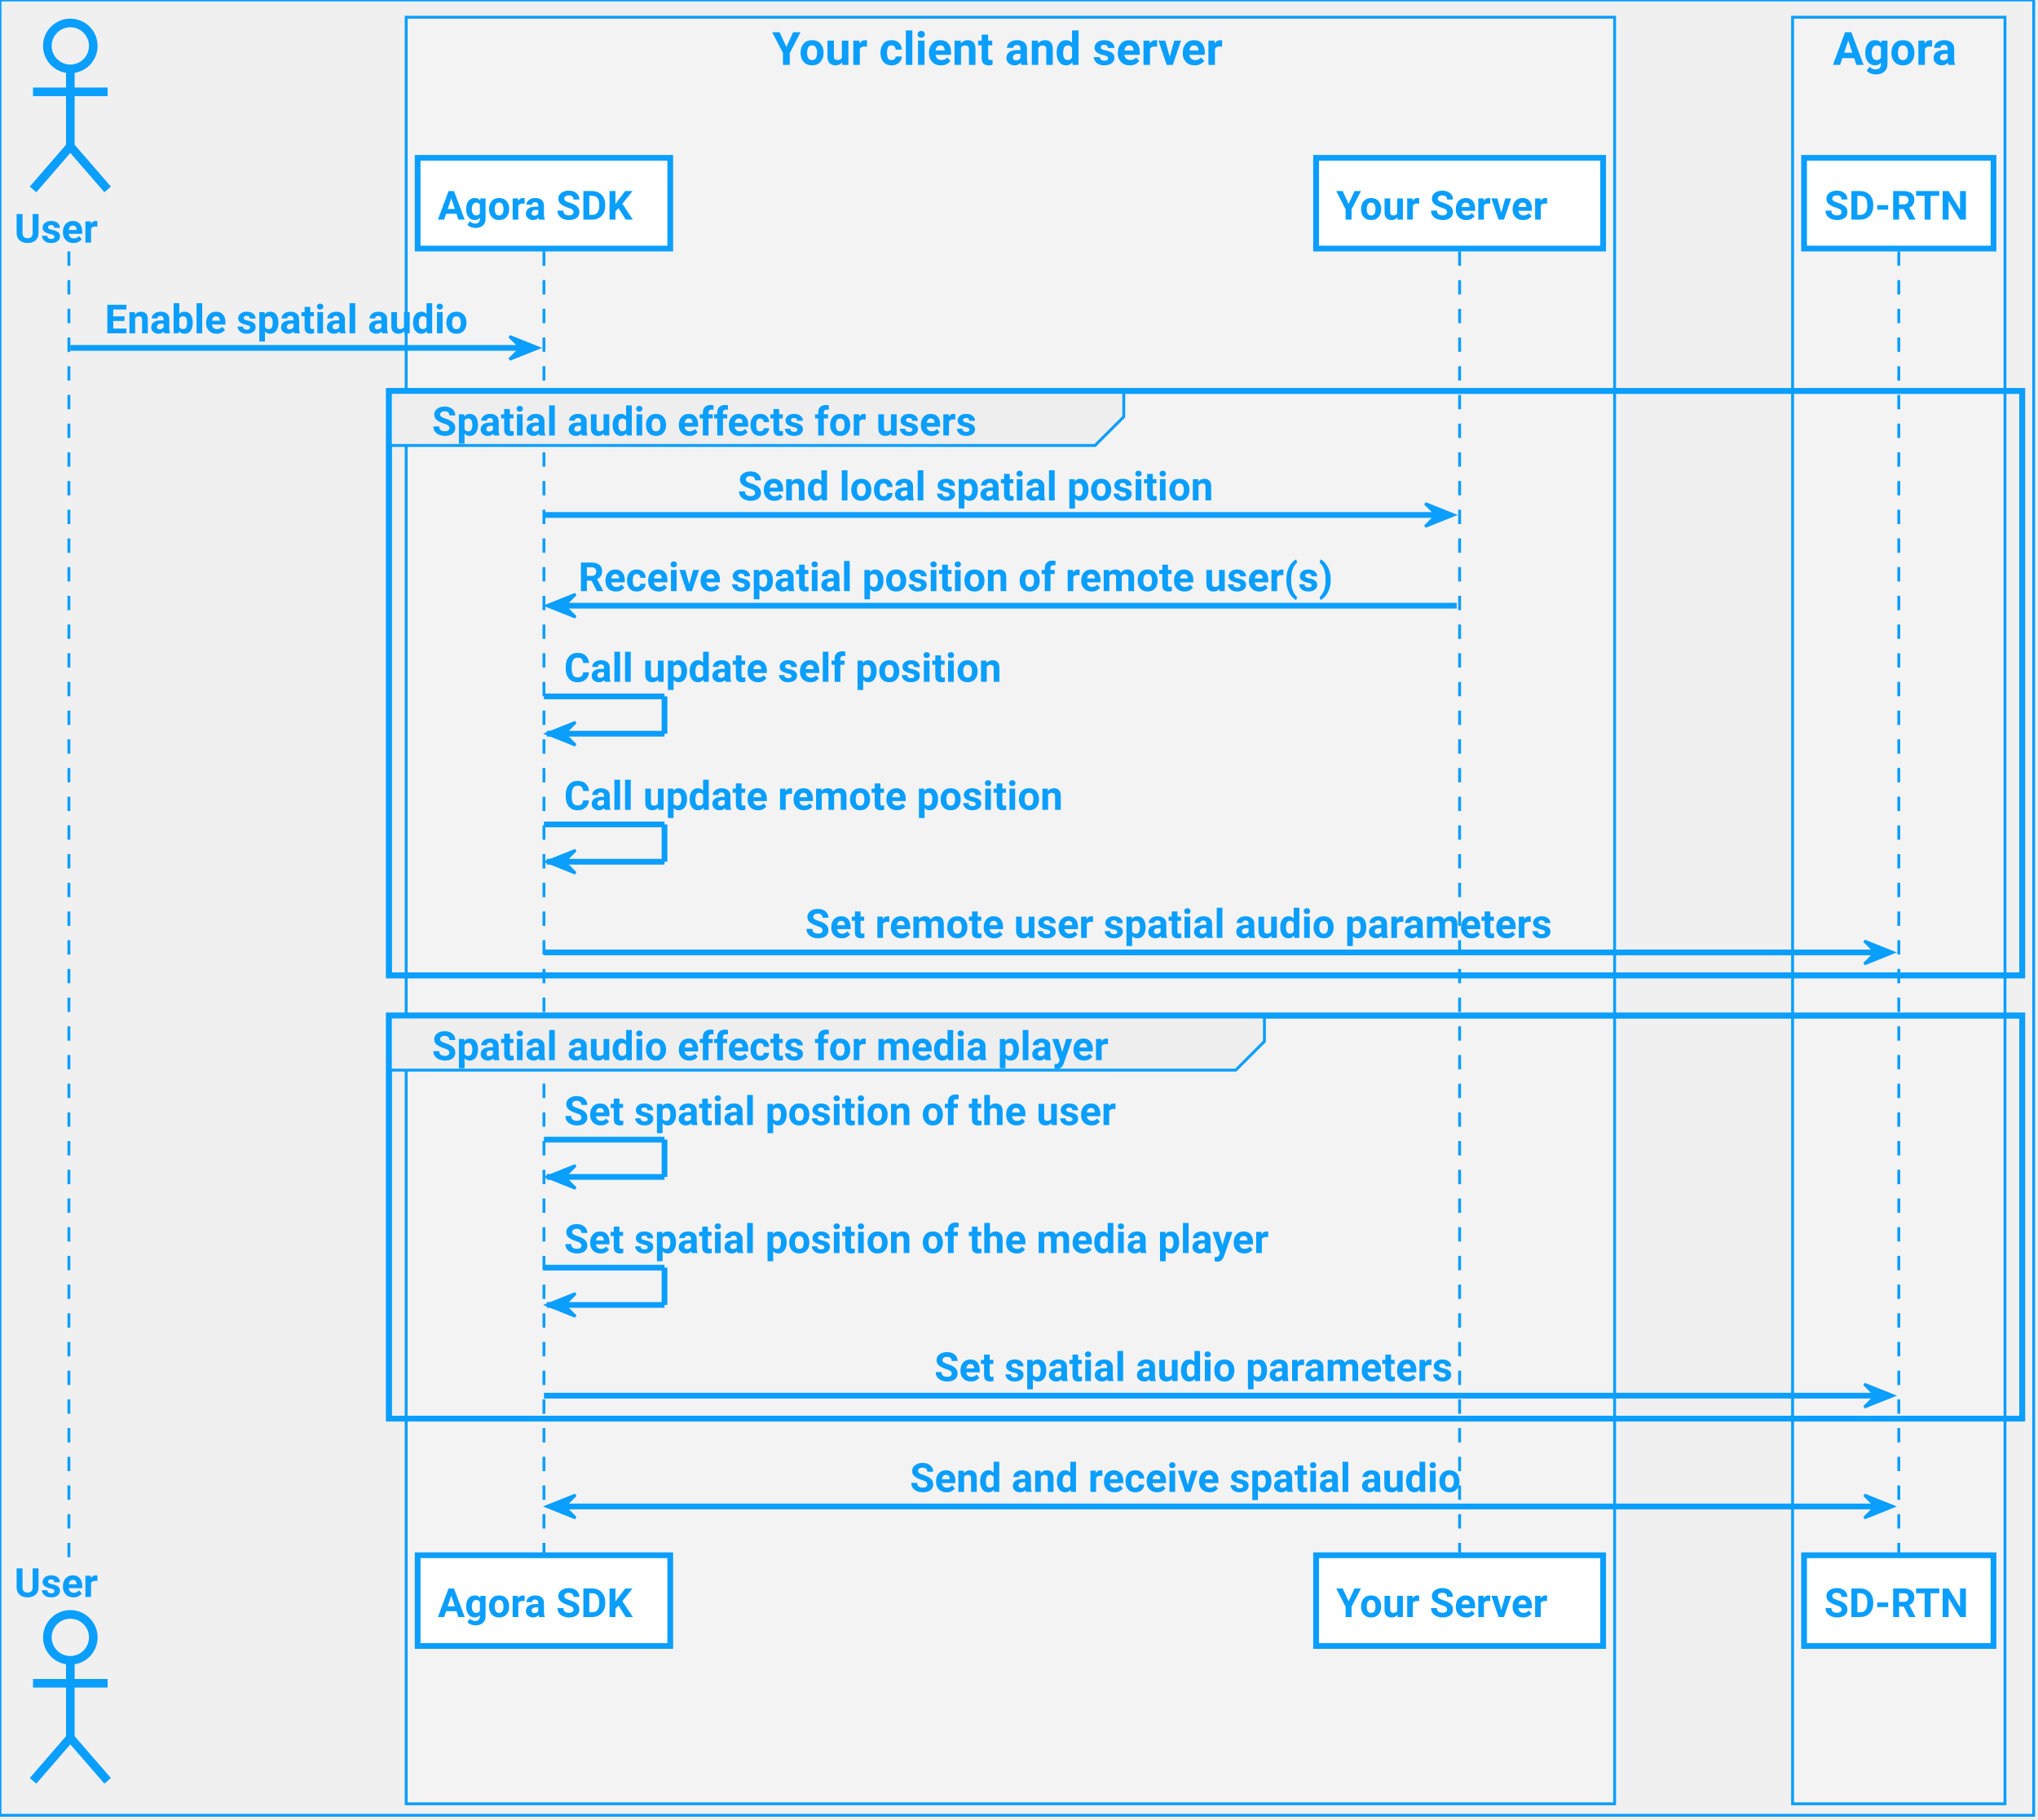
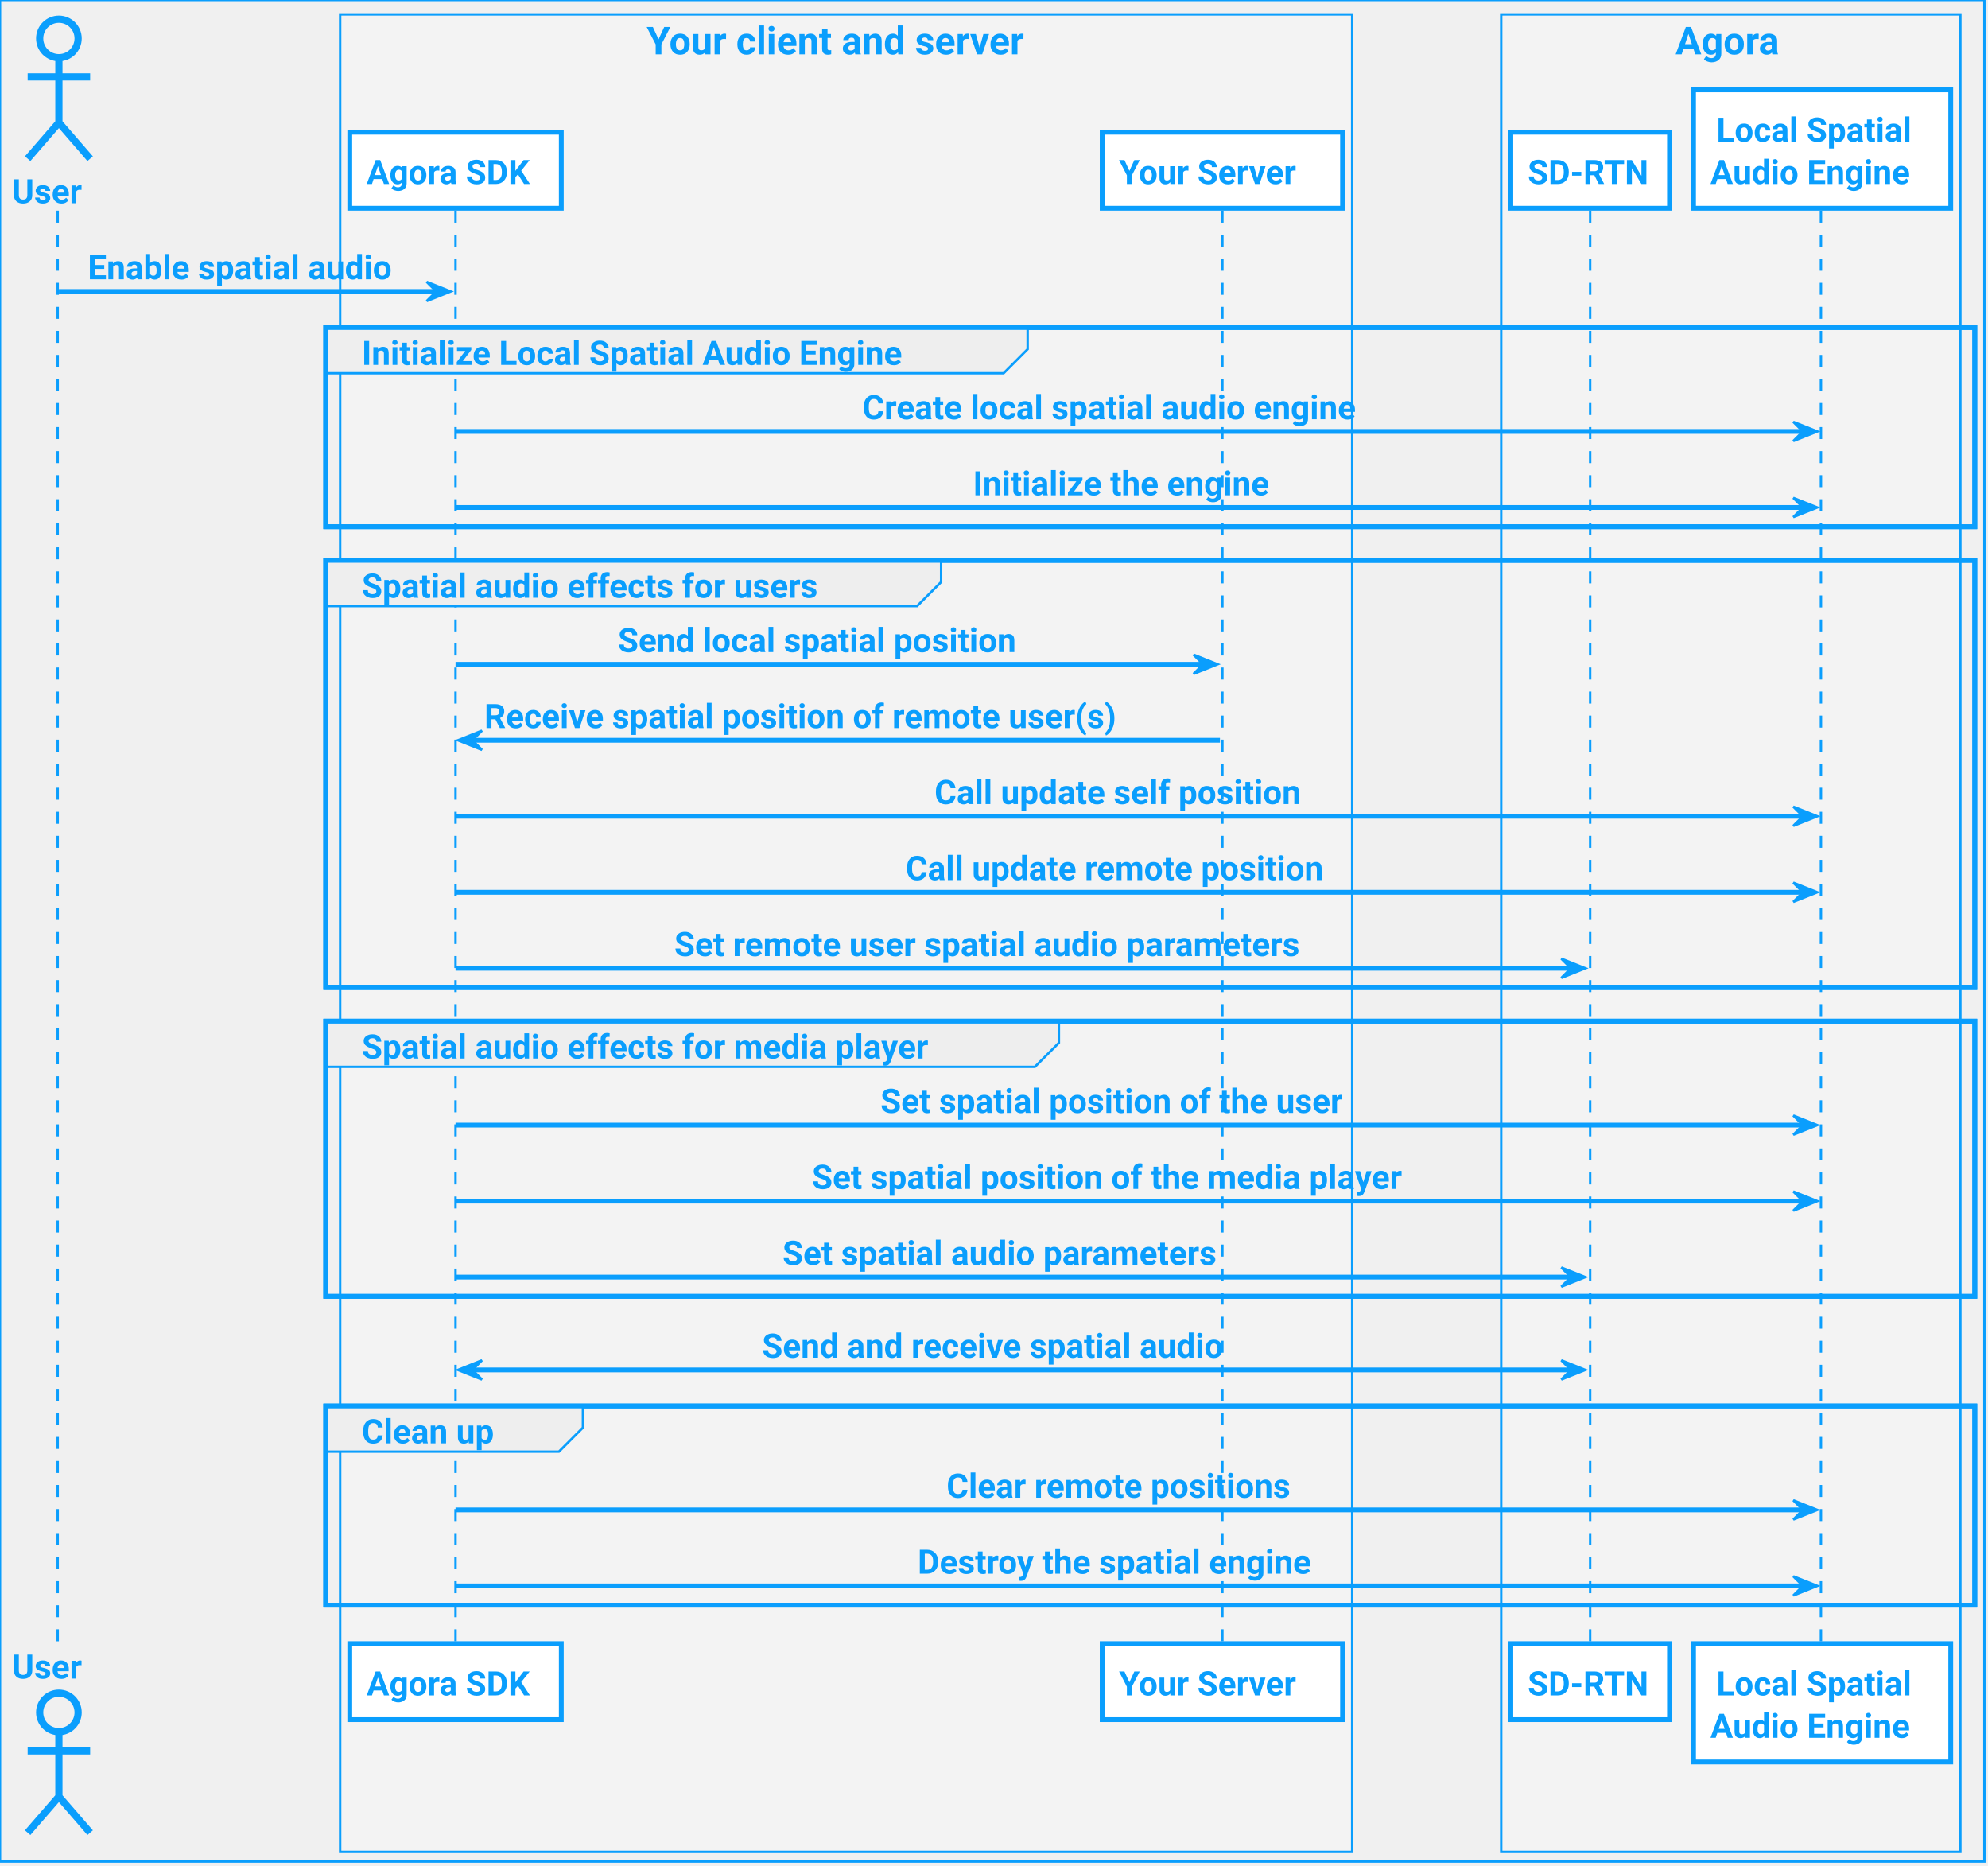
- <svg xmlns="http://www.w3.org/2000/svg" contentScriptType="application/ecmascript" contentStyleType="text/css" height="634px" preserveAspectRatio="none" style="width:710px;height:634px;background:#00000000;" version="1.1" viewBox="0 0 710 634" width="710px" zoomAndPan="magnify">
+ <svg xmlns="http://www.w3.org/2000/svg" contentScriptType="application/ecmascript" contentStyleType="text/css" height="776px" preserveAspectRatio="none" style="width:827px;height:776px;background:#00000000;" version="1.1" viewBox="0 0 827 776" width="827px" zoomAndPan="magnify">
  <defs />
  <g>
-     <rect fill="none" height="632.531" style="stroke:#0A9EFD;stroke-width:1.0;" width="708.5" x="0" y="0" />
-     <rect fill="#F3F3F3" height="622.531" style="stroke:#0A9EFD;stroke-width:1.0;" width="421" x="141.5" y="6" />
+     <rect fill="none" height="774.188" style="stroke:#0A9EFD;stroke-width:1.0;" width="825.5" x="0" y="0" />
+     <rect fill="#F3F3F3" height="764.188" style="stroke:#0A9EFD;stroke-width:1.0;" width="421" x="141.5" y="6" />
    <text fill="#0A9EFD" font-family="Roboto" font-size="16" font-weight="bold" lengthAdjust="spacing" textLength="166" x="269" y="22.609">Your client and server</text>
-     <rect fill="#F3F3F3" height="622.531" style="stroke:#0A9EFD;stroke-width:1.0;" width="74" x="624.5" y="6" />
-     <text fill="#0A9EFD" font-family="Roboto" font-size="16" font-weight="bold" lengthAdjust="spacing" textLength="46" x="638.5" y="22.609">Agora</text>
-     <rect height="203.656" style="stroke:#0A9EFD;stroke-width:2.0;fill:none;" width="569" x="135.5" y="136.219" />
-     <rect height="140.438" style="stroke:#0A9EFD;stroke-width:2.0;fill:none;" width="569" x="135.5" y="353.875" />
-     <line style="stroke:#0A9EFD;stroke-width:1.0;fill:none;stroke-dasharray:5.0,5.0;" x1="24" x2="24" y1="87.609" y2="542.922" />
-     <line style="stroke:#0A9EFD;stroke-width:1.0;fill:none;stroke-dasharray:5.0,5.0;" x1="189.5" x2="189.5" y1="87.609" y2="542.922" />
-     <line style="stroke:#0A9EFD;stroke-width:1.0;fill:none;stroke-dasharray:5.0,5.0;" x1="508.5" x2="508.5" y1="87.609" y2="542.922" />
-     <line style="stroke:#0A9EFD;stroke-width:1.0;fill:none;stroke-dasharray:5.0,5.0;" x1="661.5" x2="661.5" y1="87.609" y2="542.922" />
+     <rect fill="#F3F3F3" height="764.188" style="stroke:#0A9EFD;stroke-width:1.0;" width="191" x="624.5" y="6" />
+     <text fill="#0A9EFD" font-family="Roboto" font-size="16" font-weight="bold" lengthAdjust="spacing" textLength="46" x="697" y="22.609">Agora</text>
+     <rect height="82.828" style="stroke:#0A9EFD;stroke-width:2.0;fill:none;" width="686" x="135.5" y="136.219" />
+     <rect height="177.656" style="stroke:#0A9EFD;stroke-width:2.0;fill:none;" width="686" x="135.5" y="233.047" />
+     <rect height="114.438" style="stroke:#0A9EFD;stroke-width:2.0;fill:none;" width="686" x="135.5" y="424.703" />
+     <rect height="82.828" style="stroke:#0A9EFD;stroke-width:2.0;fill:none;" width="686" x="135.5" y="584.75" />
+     <line style="stroke:#0A9EFD;stroke-width:1.0;fill:none;stroke-dasharray:5.0,5.0;" x1="24" x2="24" y1="87.609" y2="684.578" />
+     <line style="stroke:#0A9EFD;stroke-width:1.0;fill:none;stroke-dasharray:5.0,5.0;" x1="189.5" x2="189.5" y1="87.609" y2="684.578" />
+     <line style="stroke:#0A9EFD;stroke-width:1.0;fill:none;stroke-dasharray:5.0,5.0;" x1="508.5" x2="508.5" y1="87.609" y2="684.578" />
+     <line style="stroke:#0A9EFD;stroke-width:1.0;fill:none;stroke-dasharray:5.0,5.0;" x1="661.5" x2="661.5" y1="87.609" y2="684.578" />
+     <line style="stroke:#0A9EFD;stroke-width:1.0;fill:none;stroke-dasharray:5.0,5.0;" x1="757.5" x2="757.5" y1="87.609" y2="684.578" />
    <text fill="#0A9EFD" font-family="Roboto" font-size="14" font-weight="bold" lengthAdjust="spacing" textLength="33" x="5" y="84.533">User</text>
    <ellipse cx="24.5" cy="16" rx="8" ry="8" style="stroke:#0A9EFD;stroke-width:3.0;fill:none;" />
    <path d="M24.5,24 L24.5,51 M11.5,32 L37.5,32 M24.5,51 L11.5,66 M24.5,51 L37.5,66 " fill="none" style="stroke:#0A9EFD;stroke-width:3.0;" />
-     <text fill="#0A9EFD" font-family="Roboto" font-size="14" font-weight="bold" lengthAdjust="spacing" textLength="33" x="5" y="556.455">User</text>
-     <ellipse cx="24.5" cy="570.531" rx="8" ry="8" style="stroke:#0A9EFD;stroke-width:3.0;fill:none;" />
-     <path d="M24.5,578.531 L24.5,605.531 M11.5,586.531 L37.5,586.531 M24.5,605.531 L11.5,620.531 M24.5,605.531 L37.5,620.531 " fill="none" style="stroke:#0A9EFD;stroke-width:3.0;" />
+     <text fill="#0A9EFD" font-family="Roboto" font-size="14" font-weight="bold" lengthAdjust="spacing" textLength="33" x="5" y="698.111">User</text>
+     <ellipse cx="24.5" cy="712.188" rx="8" ry="8" style="stroke:#0A9EFD;stroke-width:3.0;fill:none;" />
+     <path d="M24.5,720.188 L24.5,747.188 M11.5,728.188 L37.5,728.188 M24.5,747.188 L11.5,762.188 M24.5,747.188 L37.5,762.188 " fill="none" style="stroke:#0A9EFD;stroke-width:3.0;" />
    <rect fill="#FFFFFF" height="31.609" style="stroke:#0A9EFD;stroke-width:2.0;" width="88" x="145.5" y="55" />
    <text fill="#0A9EFD" font-family="Roboto" font-size="14" font-weight="bold" lengthAdjust="spacing" textLength="74" x="152.5" y="76.533">Agora SDK</text>
-     <rect fill="#FFFFFF" height="31.609" style="stroke:#0A9EFD;stroke-width:2.0;" width="88" x="145.5" y="541.922" />
-     <text fill="#0A9EFD" font-family="Roboto" font-size="14" font-weight="bold" lengthAdjust="spacing" textLength="74" x="152.5" y="563.455">Agora SDK</text>
+     <rect fill="#FFFFFF" height="31.609" style="stroke:#0A9EFD;stroke-width:2.0;" width="88" x="145.5" y="683.578" />
+     <text fill="#0A9EFD" font-family="Roboto" font-size="14" font-weight="bold" lengthAdjust="spacing" textLength="74" x="152.5" y="705.111">Agora SDK</text>
    <rect fill="#FFFFFF" height="31.609" style="stroke:#0A9EFD;stroke-width:2.0;" width="100" x="458.5" y="55" />
    <text fill="#0A9EFD" font-family="Roboto" font-size="14" font-weight="bold" lengthAdjust="spacing" textLength="86" x="465.5" y="76.533">Your Server</text>
-     <rect fill="#FFFFFF" height="31.609" style="stroke:#0A9EFD;stroke-width:2.0;" width="100" x="458.5" y="541.922" />
-     <text fill="#0A9EFD" font-family="Roboto" font-size="14" font-weight="bold" lengthAdjust="spacing" textLength="86" x="465.5" y="563.455">Your Server</text>
+     <rect fill="#FFFFFF" height="31.609" style="stroke:#0A9EFD;stroke-width:2.0;" width="100" x="458.5" y="683.578" />
+     <text fill="#0A9EFD" font-family="Roboto" font-size="14" font-weight="bold" lengthAdjust="spacing" textLength="86" x="465.5" y="705.111">Your Server</text>
    <rect fill="#FFFFFF" height="31.609" style="stroke:#0A9EFD;stroke-width:2.0;" width="66" x="628.5" y="55" />
    <text fill="#0A9EFD" font-family="Roboto" font-size="14" font-weight="bold" lengthAdjust="spacing" textLength="52" x="635.5" y="76.533">SD-RTN</text>
-     <rect fill="#FFFFFF" height="31.609" style="stroke:#0A9EFD;stroke-width:2.0;" width="66" x="628.5" y="541.922" />
-     <text fill="#0A9EFD" font-family="Roboto" font-size="14" font-weight="bold" lengthAdjust="spacing" textLength="52" x="635.5" y="563.455">SD-RTN</text>
+     <rect fill="#FFFFFF" height="31.609" style="stroke:#0A9EFD;stroke-width:2.0;" width="66" x="628.5" y="683.578" />
+     <text fill="#0A9EFD" font-family="Roboto" font-size="14" font-weight="bold" lengthAdjust="spacing" textLength="52" x="635.5" y="705.111">SD-RTN</text>
+     <rect fill="#FFFFFF" height="49.219" style="stroke:#0A9EFD;stroke-width:2.0;" width="107" x="704.5" y="37.391" />
+     <text fill="#0A9EFD" font-family="Roboto" font-size="14" font-weight="bold" lengthAdjust="spacing" textLength="88" x="714" y="58.924">Local Spatial</text>
+     <text fill="#0A9EFD" font-family="Roboto" font-size="14" font-weight="bold" lengthAdjust="spacing" textLength="93" x="711.5" y="76.533">Audio Engine</text>
+     <rect fill="#FFFFFF" height="49.219" style="stroke:#0A9EFD;stroke-width:2.0;" width="107" x="704.5" y="683.578" />
+     <text fill="#0A9EFD" font-family="Roboto" font-size="14" font-weight="bold" lengthAdjust="spacing" textLength="88" x="714" y="705.111">Local Spatial</text>
+     <text fill="#0A9EFD" font-family="Roboto" font-size="14" font-weight="bold" lengthAdjust="spacing" textLength="93" x="711.5" y="722.721">Audio Engine</text>
    <polygon fill="#0A9EFD" points="177.5,117.219,187.5,121.219,177.5,125.219,181.5,121.219" style="stroke:#0A9EFD;stroke-width:1.0;" />
    <line style="stroke:#0A9EFD;stroke-width:2.0;" x1="24.5" x2="183.5" y1="121.219" y2="121.219" />
    <text fill="#0A9EFD" font-family="Roboto" font-size="14" font-weight="bold" lengthAdjust="spacing" textLength="141" x="36.5" y="116.143">Enable spatial audio</text>
-     <path d="M135.5,136.219 L391.5,136.219 L391.5,145.219 L381.5,155.219 L135.5,155.219 L135.5,136.219 " fill="#EEEEEE" style="stroke:#0A9EFD;stroke-width:1.0;" />
-     <rect fill="none" height="203.656" style="stroke:#0A9EFD;stroke-width:2.0;" width="569" x="135.5" y="136.219" />
-     <text fill="#0A9EFD" font-family="Roboto" font-size="14" font-weight="bold" lengthAdjust="spacing" textLength="211" x="150.5" y="151.752">Spatial audio effects for users</text>
-     <polygon fill="#0A9EFD" points="496.5,175.438,506.5,179.438,496.5,183.438,500.5,179.438" style="stroke:#0A9EFD;stroke-width:1.0;" />
-     <line style="stroke:#0A9EFD;stroke-width:2.0;" x1="189.5" x2="502.5" y1="179.438" y2="179.438" />
-     <text fill="#0A9EFD" font-family="Roboto" font-size="14" font-weight="bold" lengthAdjust="spacing" textLength="184" x="257" y="174.361">Send local spatial position</text>
-     <polygon fill="#0A9EFD" points="200.5,207.047,190.5,211.047,200.5,215.047,196.5,211.047" style="stroke:#0A9EFD;stroke-width:1.0;" />
-     <line style="stroke:#0A9EFD;stroke-width:2.0;" x1="194.5" x2="507.5" y1="211.047" y2="211.047" />
-     <text fill="#0A9EFD" font-family="Roboto" font-size="14" font-weight="bold" lengthAdjust="spacing" textLength="295" x="201.5" y="205.971">Receive spatial position of remote user(s)</text>
-     <line style="stroke:#0A9EFD;stroke-width:2.0;" x1="189.5" x2="231.5" y1="242.656" y2="242.656" />
-     <line style="stroke:#0A9EFD;stroke-width:2.0;" x1="231.5" x2="231.5" y1="242.656" y2="255.656" />
-     <line style="stroke:#0A9EFD;stroke-width:2.0;" x1="190.5" x2="231.5" y1="255.656" y2="255.656" />
-     <polygon fill="#0A9EFD" points="200.5,251.656,190.5,255.656,200.5,259.656,196.5,255.656" style="stroke:#0A9EFD;stroke-width:1.0;" />
-     <text fill="#0A9EFD" font-family="Roboto" font-size="14" font-weight="bold" lengthAdjust="spacing" textLength="170" x="196.5" y="237.58">Call update self position</text>
-     <line style="stroke:#0A9EFD;stroke-width:2.0;" x1="189.5" x2="231.5" y1="287.266" y2="287.266" />
-     <line style="stroke:#0A9EFD;stroke-width:2.0;" x1="231.5" x2="231.5" y1="287.266" y2="300.266" />
-     <line style="stroke:#0A9EFD;stroke-width:2.0;" x1="190.5" x2="231.5" y1="300.266" y2="300.266" />
-     <polygon fill="#0A9EFD" points="200.5,296.266,190.5,300.266,200.5,304.266,196.5,300.266" style="stroke:#0A9EFD;stroke-width:1.0;" />
-     <text fill="#0A9EFD" font-family="Roboto" font-size="14" font-weight="bold" lengthAdjust="spacing" textLength="194" x="196.5" y="282.19">Call update remote position</text>
-     <polygon fill="#0A9EFD" points="649.5,327.875,659.5,331.875,649.5,335.875,653.5,331.875" style="stroke:#0A9EFD;stroke-width:1.0;" />
-     <line style="stroke:#0A9EFD;stroke-width:2.0;" x1="189.5" x2="655.5" y1="331.875" y2="331.875" />
-     <text fill="#0A9EFD" font-family="Roboto" font-size="14" font-weight="bold" lengthAdjust="spacing" textLength="290" x="280.5" y="326.799">Set remote user spatial audio parameters</text>
-     <path d="M135.5,353.875 L440.5,353.875 L440.5,362.875 L430.5,372.875 L135.5,372.875 L135.5,353.875 " fill="#EEEEEE" style="stroke:#0A9EFD;stroke-width:1.0;" />
-     <rect fill="none" height="140.438" style="stroke:#0A9EFD;stroke-width:2.0;" width="569" x="135.5" y="353.875" />
-     <text fill="#0A9EFD" font-family="Roboto" font-size="14" font-weight="bold" lengthAdjust="spacing" textLength="260" x="150.5" y="369.408">Spatial audio effects for media player</text>
-     <line style="stroke:#0A9EFD;stroke-width:2.0;" x1="189.5" x2="231.5" y1="397.094" y2="397.094" />
-     <line style="stroke:#0A9EFD;stroke-width:2.0;" x1="231.5" x2="231.5" y1="397.094" y2="410.094" />
-     <line style="stroke:#0A9EFD;stroke-width:2.0;" x1="190.5" x2="231.5" y1="410.094" y2="410.094" />
-     <polygon fill="#0A9EFD" points="200.5,406.094,190.5,410.094,200.5,414.094,196.5,410.094" style="stroke:#0A9EFD;stroke-width:1.0;" />
-     <text fill="#0A9EFD" font-family="Roboto" font-size="14" font-weight="bold" lengthAdjust="spacing" textLength="215" x="196.5" y="392.018">Set spatial position of the user</text>
-     <line style="stroke:#0A9EFD;stroke-width:2.0;" x1="189.5" x2="231.5" y1="441.703" y2="441.703" />
-     <line style="stroke:#0A9EFD;stroke-width:2.0;" x1="231.5" x2="231.5" y1="441.703" y2="454.703" />
-     <line style="stroke:#0A9EFD;stroke-width:2.0;" x1="190.5" x2="231.5" y1="454.703" y2="454.703" />
-     <polygon fill="#0A9EFD" points="200.5,450.703,190.5,454.703,200.5,458.703,196.5,454.703" style="stroke:#0A9EFD;stroke-width:1.0;" />
-     <text fill="#0A9EFD" font-family="Roboto" font-size="14" font-weight="bold" lengthAdjust="spacing" textLength="272" x="196.5" y="436.627">Set spatial position of the media player</text>
-     <polygon fill="#0A9EFD" points="649.5,482.312,659.5,486.312,649.5,490.312,653.5,486.312" style="stroke:#0A9EFD;stroke-width:1.0;" />
-     <line style="stroke:#0A9EFD;stroke-width:2.0;" x1="189.5" x2="655.5" y1="486.312" y2="486.312" />
-     <text fill="#0A9EFD" font-family="Roboto" font-size="14" font-weight="bold" lengthAdjust="spacing" textLength="200" x="325.5" y="481.236">Set spatial audio parameters</text>
-     <polygon fill="#0A9EFD" points="200.5,520.922,190.5,524.922,200.5,528.922,196.5,524.922" style="stroke:#0A9EFD;stroke-width:1.0;" />
-     <polygon fill="#0A9EFD" points="649.5,520.922,659.5,524.922,649.5,528.922,653.5,524.922" style="stroke:#0A9EFD;stroke-width:1.0;" />
-     <line style="stroke:#0A9EFD;stroke-width:2.0;" x1="194.5" x2="655.5" y1="524.922" y2="524.922" />
-     <text fill="#0A9EFD" font-family="Roboto" font-size="14" font-weight="bold" lengthAdjust="spacing" textLength="217" x="317" y="519.846">Send and receive spatial audio</text>
+     <path d="M135.5,136.219 L427.5,136.219 L427.5,145.219 L417.5,155.219 L135.5,155.219 L135.5,136.219 " fill="#EEEEEE" style="stroke:#0A9EFD;stroke-width:1.0;" />
+     <rect fill="none" height="82.828" style="stroke:#0A9EFD;stroke-width:2.0;" width="686" x="135.5" y="136.219" />
+     <text fill="#0A9EFD" font-family="Roboto" font-size="14" font-weight="bold" lengthAdjust="spacing" textLength="247" x="150.5" y="151.752">Initialize Local Spatial Audio Engine</text>
+     <polygon fill="#0A9EFD" points="746,175.438,756,179.438,746,183.438,750,179.438" style="stroke:#0A9EFD;stroke-width:1.0;" />
+     <line style="stroke:#0A9EFD;stroke-width:2.0;" x1="189.5" x2="752" y1="179.438" y2="179.438" />
+     <text fill="#0A9EFD" font-family="Roboto" font-size="14" font-weight="bold" lengthAdjust="spacing" textLength="230" x="358.75" y="174.361">Create local spatial audio engine</text>
+     <polygon fill="#0A9EFD" points="746,207.047,756,211.047,746,215.047,750,211.047" style="stroke:#0A9EFD;stroke-width:1.0;" />
+     <line style="stroke:#0A9EFD;stroke-width:2.0;" x1="189.5" x2="752" y1="211.047" y2="211.047" />
+     <text fill="#0A9EFD" font-family="Roboto" font-size="14" font-weight="bold" lengthAdjust="spacing" textLength="138" x="404.75" y="205.971">Initialize the engine</text>
+     <path d="M135.5,233.047 L391.5,233.047 L391.5,242.047 L381.5,252.047 L135.5,252.047 L135.5,233.047 " fill="#EEEEEE" style="stroke:#0A9EFD;stroke-width:1.0;" />
+     <rect fill="none" height="177.656" style="stroke:#0A9EFD;stroke-width:2.0;" width="686" x="135.5" y="233.047" />
+     <text fill="#0A9EFD" font-family="Roboto" font-size="14" font-weight="bold" lengthAdjust="spacing" textLength="211" x="150.5" y="248.58">Spatial audio effects for users</text>
+     <polygon fill="#0A9EFD" points="496.5,272.266,506.5,276.266,496.5,280.266,500.5,276.266" style="stroke:#0A9EFD;stroke-width:1.0;" />
+     <line style="stroke:#0A9EFD;stroke-width:2.0;" x1="189.5" x2="502.5" y1="276.266" y2="276.266" />
+     <text fill="#0A9EFD" font-family="Roboto" font-size="14" font-weight="bold" lengthAdjust="spacing" textLength="184" x="257" y="271.19">Send local spatial position</text>
+     <polygon fill="#0A9EFD" points="200.5,303.875,190.5,307.875,200.5,311.875,196.5,307.875" style="stroke:#0A9EFD;stroke-width:1.0;" />
+     <line style="stroke:#0A9EFD;stroke-width:2.0;" x1="194.5" x2="507.5" y1="307.875" y2="307.875" />
+     <text fill="#0A9EFD" font-family="Roboto" font-size="14" font-weight="bold" lengthAdjust="spacing" textLength="295" x="201.5" y="302.799">Receive spatial position of remote user(s)</text>
+     <polygon fill="#0A9EFD" points="746,335.484,756,339.484,746,343.484,750,339.484" style="stroke:#0A9EFD;stroke-width:1.0;" />
+     <line style="stroke:#0A9EFD;stroke-width:2.0;" x1="189.5" x2="752" y1="339.484" y2="339.484" />
+     <text fill="#0A9EFD" font-family="Roboto" font-size="14" font-weight="bold" lengthAdjust="spacing" textLength="170" x="388.75" y="334.408">Call update self position</text>
+     <polygon fill="#0A9EFD" points="746,367.094,756,371.094,746,375.094,750,371.094" style="stroke:#0A9EFD;stroke-width:1.0;" />
+     <line style="stroke:#0A9EFD;stroke-width:2.0;" x1="189.5" x2="752" y1="371.094" y2="371.094" />
+     <text fill="#0A9EFD" font-family="Roboto" font-size="14" font-weight="bold" lengthAdjust="spacing" textLength="194" x="376.75" y="366.018">Call update remote position</text>
+     <polygon fill="#0A9EFD" points="649.5,398.703,659.5,402.703,649.5,406.703,653.5,402.703" style="stroke:#0A9EFD;stroke-width:1.0;" />
+     <line style="stroke:#0A9EFD;stroke-width:2.0;" x1="189.5" x2="655.5" y1="402.703" y2="402.703" />
+     <text fill="#0A9EFD" font-family="Roboto" font-size="14" font-weight="bold" lengthAdjust="spacing" textLength="290" x="280.5" y="397.627">Set remote user spatial audio parameters</text>
+     <path d="M135.5,424.703 L440.5,424.703 L440.5,433.703 L430.5,443.703 L135.5,443.703 L135.5,424.703 " fill="#EEEEEE" style="stroke:#0A9EFD;stroke-width:1.0;" />
+     <rect fill="none" height="114.438" style="stroke:#0A9EFD;stroke-width:2.0;" width="686" x="135.5" y="424.703" />
+     <text fill="#0A9EFD" font-family="Roboto" font-size="14" font-weight="bold" lengthAdjust="spacing" textLength="260" x="150.5" y="440.236">Spatial audio effects for media player</text>
+     <polygon fill="#0A9EFD" points="746,463.922,756,467.922,746,471.922,750,467.922" style="stroke:#0A9EFD;stroke-width:1.0;" />
+     <line style="stroke:#0A9EFD;stroke-width:2.0;" x1="189.5" x2="752" y1="467.922" y2="467.922" />
+     <text fill="#0A9EFD" font-family="Roboto" font-size="14" font-weight="bold" lengthAdjust="spacing" textLength="215" x="366.25" y="462.846">Set spatial position of the user</text>
+     <polygon fill="#0A9EFD" points="746,495.531,756,499.531,746,503.531,750,499.531" style="stroke:#0A9EFD;stroke-width:1.0;" />
+     <line style="stroke:#0A9EFD;stroke-width:2.0;" x1="189.5" x2="752" y1="499.531" y2="499.531" />
+     <text fill="#0A9EFD" font-family="Roboto" font-size="14" font-weight="bold" lengthAdjust="spacing" textLength="272" x="337.75" y="494.455">Set spatial position of the media player</text>
+     <polygon fill="#0A9EFD" points="649.5,527.141,659.5,531.141,649.5,535.141,653.5,531.141" style="stroke:#0A9EFD;stroke-width:1.0;" />
+     <line style="stroke:#0A9EFD;stroke-width:2.0;" x1="189.5" x2="655.5" y1="531.141" y2="531.141" />
+     <text fill="#0A9EFD" font-family="Roboto" font-size="14" font-weight="bold" lengthAdjust="spacing" textLength="200" x="325.5" y="526.064">Set spatial audio parameters</text>
+     <polygon fill="#0A9EFD" points="200.5,565.75,190.5,569.75,200.5,573.75,196.5,569.75" style="stroke:#0A9EFD;stroke-width:1.0;" />
+     <polygon fill="#0A9EFD" points="649.5,565.75,659.5,569.75,649.5,573.75,653.5,569.75" style="stroke:#0A9EFD;stroke-width:1.0;" />
+     <line style="stroke:#0A9EFD;stroke-width:2.0;" x1="194.5" x2="655.5" y1="569.75" y2="569.75" />
+     <text fill="#0A9EFD" font-family="Roboto" font-size="14" font-weight="bold" lengthAdjust="spacing" textLength="217" x="317" y="564.674">Send and receive spatial audio</text>
+     <path d="M135.5,584.75 L242.5,584.75 L242.5,593.75 L232.5,603.75 L135.5,603.75 L135.5,584.75 " fill="#EEEEEE" style="stroke:#0A9EFD;stroke-width:1.0;" />
+     <rect fill="none" height="82.828" style="stroke:#0A9EFD;stroke-width:2.0;" width="686" x="135.5" y="584.75" />
+     <text fill="#0A9EFD" font-family="Roboto" font-size="14" font-weight="bold" lengthAdjust="spacing" textLength="62" x="150.5" y="600.283">Clean up</text>
+     <polygon fill="#0A9EFD" points="746,623.969,756,627.969,746,631.969,750,627.969" style="stroke:#0A9EFD;stroke-width:1.0;" />
+     <line style="stroke:#0A9EFD;stroke-width:2.0;" x1="189.5" x2="752" y1="627.969" y2="627.969" />
+     <text fill="#0A9EFD" font-family="Roboto" font-size="14" font-weight="bold" lengthAdjust="spacing" textLength="160" x="393.75" y="622.893">Clear remote positions</text>
+     <polygon fill="#0A9EFD" points="746,655.578,756,659.578,746,663.578,750,659.578" style="stroke:#0A9EFD;stroke-width:1.0;" />
+     <line style="stroke:#0A9EFD;stroke-width:2.0;" x1="189.5" x2="752" y1="659.578" y2="659.578" />
+     <text fill="#0A9EFD" font-family="Roboto" font-size="14" font-weight="bold" lengthAdjust="spacing" textLength="184" x="381.75" y="654.502">Destroy the spatial engine</text>
  </g>
</svg>
